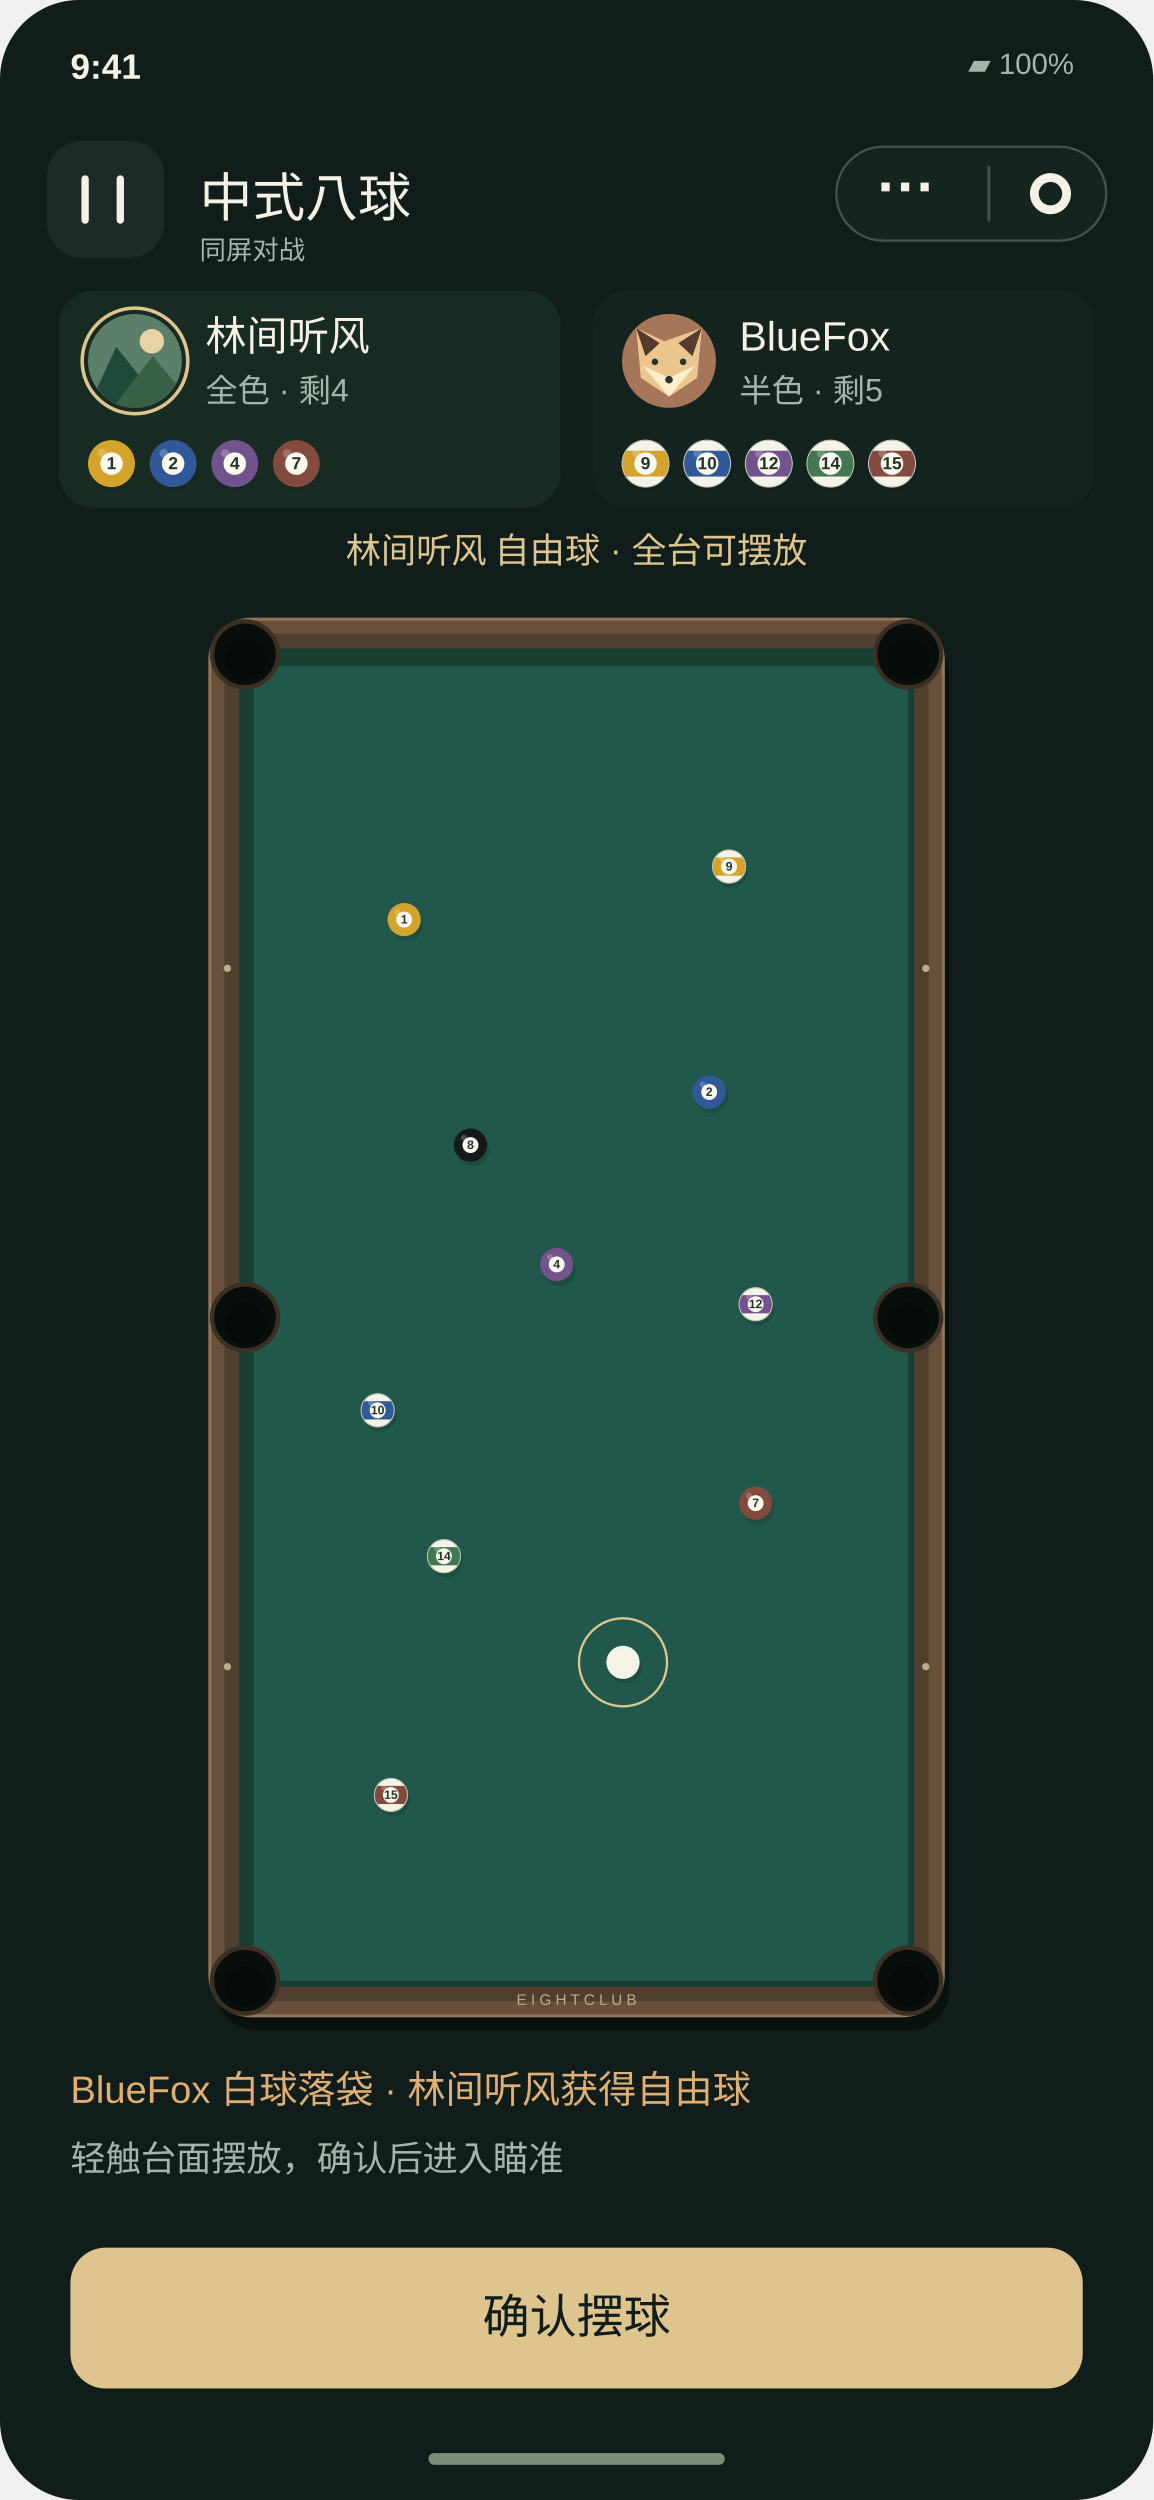
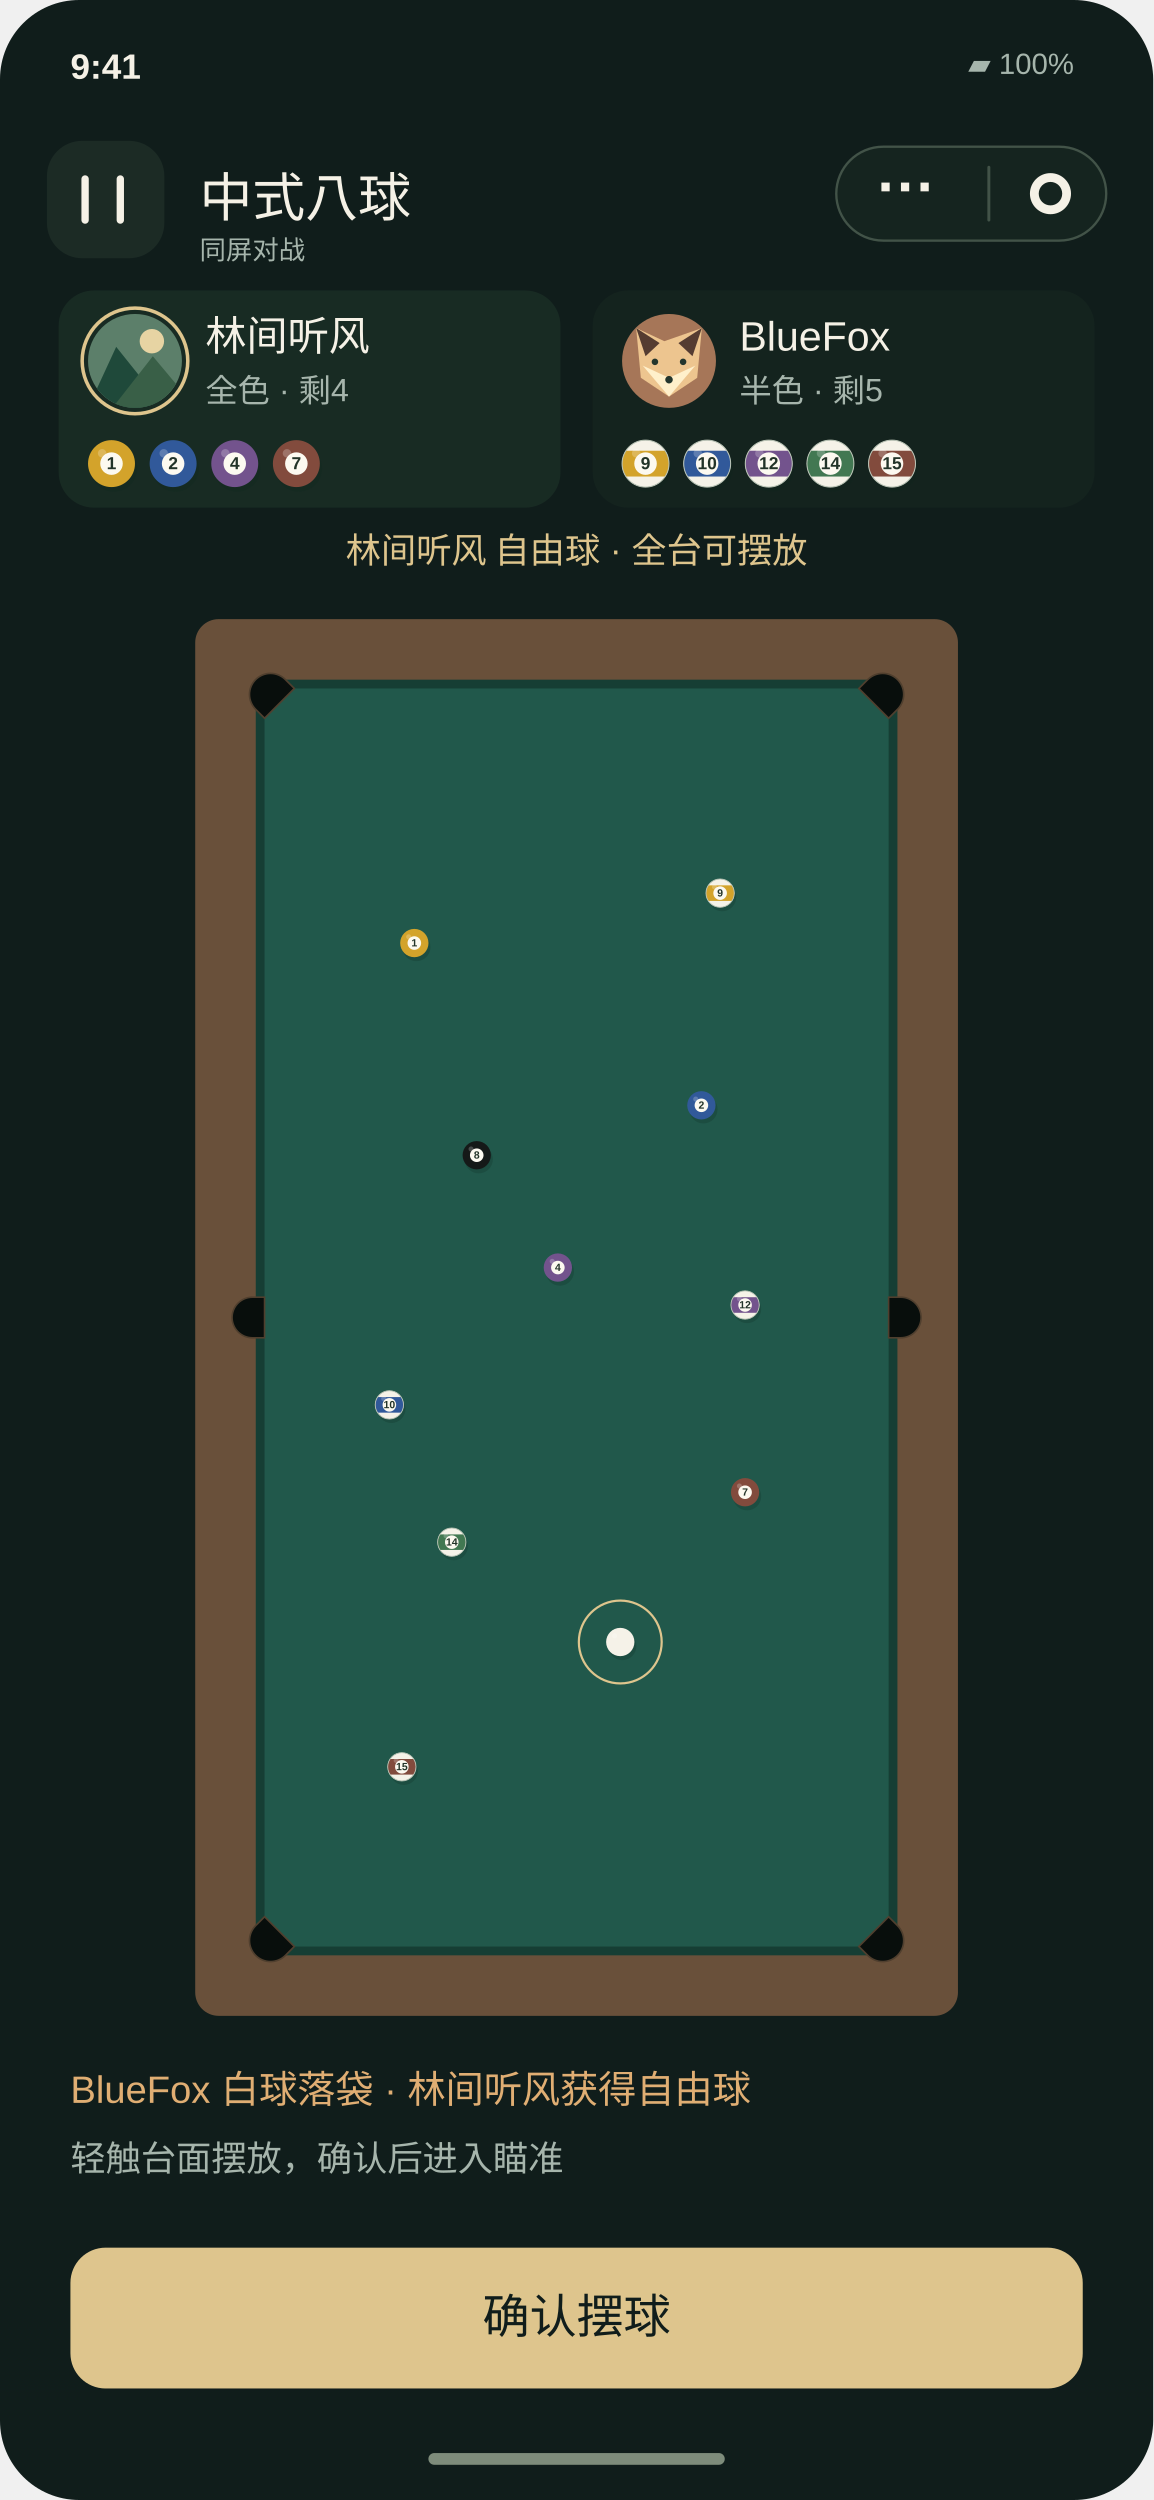
- <svg xmlns="http://www.w3.org/2000/svg" width="393" height="852" viewBox="0 0 393 852">
+ <svg xmlns="http://www.w3.org/2000/svg" width="393" height="852" viewBox="0 0 393 852" data-design-version="1.12" data-pocket-profile="not-finalized">
  <rect x="0" y="0" width="393" height="852" rx="27" fill="#101D1B" stroke="none" stroke-width="1" opacity="1" />
  <text x="24" y="26.84" text-anchor="start" font-family="Arial Unicode MS,PingFang SC,Arial,sans-serif" font-size="12" fill="#F5F1E6" font-weight="700">9:41</text>
  <text x="366" y="25.2" text-anchor="end" font-family="Arial Unicode MS,PingFang SC,Arial,sans-serif" font-size="10" fill="#A6B5AC" font-weight="400">▰  100%</text>
  <rect x="16" y="48" width="40" height="40" rx="12" fill="#1C2B25" stroke="none" stroke-width="1" opacity="1" />
  <line x1="29" y1="61" x2="29" y2="75" stroke="#F5F1E6" stroke-width="2.5" stroke-linecap="round" stroke-linejoin="round" />
  <line x1="41" y1="61" x2="41" y2="75" stroke="#F5F1E6" stroke-width="2.5" stroke-linecap="round" stroke-linejoin="round" />
  <text x="68" y="73.76" text-anchor="start" font-family="Arial Unicode MS,PingFang SC,Arial,sans-serif" font-size="18" fill="#F5F1E6" font-weight="400">中式八球</text>
  <text x="68" y="88.38" text-anchor="start" font-family="Arial Unicode MS,PingFang SC,Arial,sans-serif" font-size="9" fill="#A6B5AC" font-weight="400">同屏对战</text>
  <rect x="285" y="50" width="92" height="32" rx="16" fill="#15241F" stroke="#425348" stroke-width="0.8" opacity="1" />
  <text x="309" y="70.4" text-anchor="middle" font-family="Arial Unicode MS,PingFang SC,Arial,sans-serif" font-size="20" fill="#F5F1E6" font-weight="700">···</text>
  <line x1="337" y1="57" x2="337" y2="75" stroke="#425348" stroke-width="1" stroke-linecap="round" stroke-linejoin="round" />
  <circle cx="358" cy="66" r="7" fill="#F5F1E6" stroke="none" stroke-width="1" opacity="1" />
  <circle cx="358" cy="66" r="4" fill="#15241F" stroke="none" stroke-width="1" opacity="1" />
  <rect x="20" y="99" width="171" height="74" rx="12" fill="#182B23" stroke="none" stroke-width="1" opacity="1" />
  <circle cx="46.0" cy="123.0" r="16.0" fill="#5C7F6A" stroke="none" stroke-width="1" opacity="1" />
  <defs>
    <clipPath id="circleclip15">
      <circle cx="46.0" cy="123.0" r="16.0" />
    </clipPath>
  </defs>
  <g clip-path="url(#circleclip15)">
    <circle cx="51.76" cy="116.28" r="4.16" fill="#E7D4A3" stroke="none" stroke-width="1" opacity="1" />
    <polygon points="30,139 39.6,118.2 56.24,139" fill="#1F493A" />
    <polygon points="38.32,139 52.08,121.4 66.8,139" fill="#395F47" />
  </g>
  <circle cx="46.0" cy="123.0" r="18.0" fill="none" stroke="#DEC58D" stroke-width="1.2" />
  <text x="70" y="119.48" text-anchor="start" font-family="Arial Unicode MS,PingFang SC,Arial,sans-serif" font-size="14" fill="#F5F1E6" font-weight="400">林间听风</text>
  <text x="70" y="137.02" text-anchor="start" font-family="Arial Unicode MS,PingFang SC,Arial,sans-serif" font-size="11" fill="#A6B5AC" font-weight="400">全色 · 剩4</text>
  <circle cx="38.8" cy="159.6" r="8" fill="#09261B" stroke="none" stroke-width="1" opacity="0.22" />
  <circle cx="38" cy="158" r="8" fill="#D3A32B" stroke="none" stroke-width="1" opacity="1" />
  <circle cx="38" cy="158" r="3.84" fill="#FCF9F0" stroke="none" stroke-width="1" opacity="1" />
  <text x="38" y="159.894" text-anchor="middle" font-family="Arial Unicode MS,PingFang SC,Arial,sans-serif" font-size="5.92" fill="#223328" font-weight="700">1</text>
  <circle cx="34.8" cy="154.48" r="1.44" fill="#FFFFFF" stroke="none" stroke-width="1" opacity="0.22" />
  <circle cx="59.8" cy="159.6" r="8" fill="#09261B" stroke="none" stroke-width="1" opacity="0.22" />
  <circle cx="59" cy="158" r="8" fill="#31599A" stroke="none" stroke-width="1" opacity="1" />
  <circle cx="59" cy="158" r="3.84" fill="#FCF9F0" stroke="none" stroke-width="1" opacity="1" />
  <text x="59" y="159.894" text-anchor="middle" font-family="Arial Unicode MS,PingFang SC,Arial,sans-serif" font-size="5.92" fill="#223328" font-weight="700">2</text>
  <circle cx="55.8" cy="154.48" r="1.44" fill="#FFFFFF" stroke="none" stroke-width="1" opacity="0.22" />
  <circle cx="80.8" cy="159.6" r="8" fill="#09261B" stroke="none" stroke-width="1" opacity="0.22" />
  <circle cx="80" cy="158" r="8" fill="#73538D" stroke="none" stroke-width="1" opacity="1" />
  <circle cx="80" cy="158" r="3.84" fill="#FCF9F0" stroke="none" stroke-width="1" opacity="1" />
  <text x="80" y="159.894" text-anchor="middle" font-family="Arial Unicode MS,PingFang SC,Arial,sans-serif" font-size="5.92" fill="#223328" font-weight="700">4</text>
  <circle cx="76.8" cy="154.48" r="1.44" fill="#FFFFFF" stroke="none" stroke-width="1" opacity="0.22" />
  <circle cx="101.8" cy="159.6" r="8" fill="#09261B" stroke="none" stroke-width="1" opacity="0.22" />
  <circle cx="101" cy="158" r="8" fill="#824B3D" stroke="none" stroke-width="1" opacity="1" />
  <circle cx="101" cy="158" r="3.84" fill="#FCF9F0" stroke="none" stroke-width="1" opacity="1" />
  <text x="101" y="159.894" text-anchor="middle" font-family="Arial Unicode MS,PingFang SC,Arial,sans-serif" font-size="5.92" fill="#223328" font-weight="700">7</text>
  <circle cx="97.8" cy="154.48" r="1.44" fill="#FFFFFF" stroke="none" stroke-width="1" opacity="0.22" />
  <rect x="202" y="99" width="171" height="74" rx="12" fill="#14231E" stroke="none" stroke-width="1" opacity="1" />
  <circle cx="228.0" cy="123.0" r="16.0" fill="#A67658" stroke="none" stroke-width="1" opacity="1" />
  <defs>
    <clipPath id="circleclip45">
      <circle cx="228.0" cy="123.0" r="16.0" />
    </clipPath>
  </defs>
  <g clip-path="url(#circleclip45)">
    <polygon points="216.8,111.8 226.4,116.28 239.2,111.8 237.6,128.76 228.0,135.16 218.4,128.76" fill="#EDC58F" />
    <polygon points="216.8,111.8 224.8,116.92 220.0,121.4" fill="#553C31" />
    <polygon points="239.2,111.8 231.2,116.92 236.0,121.4" fill="#553C31" />
    <polygon points="219.04,124.6 228.0,128.76 236.96,124.6 228.0,135.16" fill="#FFF0CB" />
    <circle cx="223.2" cy="123.32" r="1.12" fill="#24362D" stroke="none" stroke-width="1" opacity="1" />
    <circle cx="232.8" cy="123.32" r="1.12" fill="#24362D" stroke="none" stroke-width="1" opacity="1" />
    <circle cx="228.0" cy="129.4" r="1.28" fill="#24362D" stroke="none" stroke-width="1" opacity="1" />
  </g>
  <text x="252" y="119.48" text-anchor="start" font-family="Arial Unicode MS,PingFang SC,Arial,sans-serif" font-size="14" fill="#F5F1E6" font-weight="400">BlueFox</text>
  <text x="252" y="137.02" text-anchor="start" font-family="Arial Unicode MS,PingFang SC,Arial,sans-serif" font-size="11" fill="#A6B5AC" font-weight="400">半色 · 剩5</text>
  <circle cx="220.8" cy="159.6" r="8" fill="#09261B" stroke="none" stroke-width="1" opacity="0.22" />
  <circle cx="220" cy="158" r="8" fill="#F5F2E8" stroke="none" stroke-width="1" opacity="1" />
  <defs>
    <clipPath id="circleclip58">
      <circle cx="220" cy="158" r="8" />
    </clipPath>
  </defs>
  <g clip-path="url(#circleclip58)">
    <polygon points="211.6,153.6 228.4,153.6 228.4,162.4 211.6,162.4" fill="#D3A32B" />
  </g>
  <circle cx="220" cy="158" r="8" fill="none" stroke="#B9C3B5" stroke-width="0.35" />
  <circle cx="220" cy="158" r="3.84" fill="#FCF9F0" stroke="none" stroke-width="1" opacity="1" />
  <text x="220" y="159.894" text-anchor="middle" font-family="Arial Unicode MS,PingFang SC,Arial,sans-serif" font-size="5.92" fill="#223328" font-weight="700">9</text>
  <circle cx="216.8" cy="154.48" r="1.44" fill="#FFFFFF" stroke="none" stroke-width="1" opacity="0.22" />
  <circle cx="241.8" cy="159.6" r="8" fill="#09261B" stroke="none" stroke-width="1" opacity="0.22" />
  <circle cx="241" cy="158" r="8" fill="#F5F2E8" stroke="none" stroke-width="1" opacity="1" />
  <defs>
    <clipPath id="circleclip67">
      <circle cx="241" cy="158" r="8" />
    </clipPath>
  </defs>
  <g clip-path="url(#circleclip67)">
    <polygon points="232.6,153.6 249.4,153.6 249.4,162.4 232.6,162.4" fill="#31599A" />
  </g>
  <circle cx="241" cy="158" r="8" fill="none" stroke="#B9C3B5" stroke-width="0.35" />
  <circle cx="241" cy="158" r="3.84" fill="#FCF9F0" stroke="none" stroke-width="1" opacity="1" />
  <text x="241" y="159.894" text-anchor="middle" font-family="Arial Unicode MS,PingFang SC,Arial,sans-serif" font-size="5.92" fill="#223328" font-weight="700">10</text>
  <circle cx="237.8" cy="154.48" r="1.44" fill="#FFFFFF" stroke="none" stroke-width="1" opacity="0.22" />
  <circle cx="262.8" cy="159.6" r="8" fill="#09261B" stroke="none" stroke-width="1" opacity="0.22" />
  <circle cx="262" cy="158" r="8" fill="#F5F2E8" stroke="none" stroke-width="1" opacity="1" />
  <defs>
    <clipPath id="circleclip76">
      <circle cx="262" cy="158" r="8" />
    </clipPath>
  </defs>
  <g clip-path="url(#circleclip76)">
    <polygon points="253.6,153.6 270.4,153.6 270.4,162.4 253.6,162.4" fill="#73538D" />
  </g>
  <circle cx="262" cy="158" r="8" fill="none" stroke="#B9C3B5" stroke-width="0.35" />
  <circle cx="262" cy="158" r="3.84" fill="#FCF9F0" stroke="none" stroke-width="1" opacity="1" />
  <text x="262" y="159.894" text-anchor="middle" font-family="Arial Unicode MS,PingFang SC,Arial,sans-serif" font-size="5.92" fill="#223328" font-weight="700">12</text>
  <circle cx="258.8" cy="154.48" r="1.44" fill="#FFFFFF" stroke="none" stroke-width="1" opacity="0.22" />
  <circle cx="283.8" cy="159.6" r="8" fill="#09261B" stroke="none" stroke-width="1" opacity="0.22" />
  <circle cx="283" cy="158" r="8" fill="#F5F2E8" stroke="none" stroke-width="1" opacity="1" />
  <defs>
    <clipPath id="circleclip85">
      <circle cx="283" cy="158" r="8" />
    </clipPath>
  </defs>
  <g clip-path="url(#circleclip85)">
    <polygon points="274.6,153.6 291.4,153.6 291.4,162.4 274.6,162.4" fill="#427852" />
  </g>
  <circle cx="283" cy="158" r="8" fill="none" stroke="#B9C3B5" stroke-width="0.35" />
  <circle cx="283" cy="158" r="3.84" fill="#FCF9F0" stroke="none" stroke-width="1" opacity="1" />
  <text x="283" y="159.894" text-anchor="middle" font-family="Arial Unicode MS,PingFang SC,Arial,sans-serif" font-size="5.92" fill="#223328" font-weight="700">14</text>
  <circle cx="279.8" cy="154.48" r="1.44" fill="#FFFFFF" stroke="none" stroke-width="1" opacity="0.22" />
  <circle cx="304.8" cy="159.6" r="8" fill="#09261B" stroke="none" stroke-width="1" opacity="0.22" />
  <circle cx="304" cy="158" r="8" fill="#F5F2E8" stroke="none" stroke-width="1" opacity="1" />
  <defs>
    <clipPath id="circleclip94">
      <circle cx="304" cy="158" r="8" />
    </clipPath>
  </defs>
  <g clip-path="url(#circleclip94)">
    <polygon points="295.6,153.6 312.4,153.6 312.4,162.4 295.6,162.4" fill="#824B3D" />
  </g>
  <circle cx="304" cy="158" r="8" fill="none" stroke="#B9C3B5" stroke-width="0.35" />
  <circle cx="304" cy="158" r="3.84" fill="#FCF9F0" stroke="none" stroke-width="1" opacity="1" />
  <text x="304" y="159.894" text-anchor="middle" font-family="Arial Unicode MS,PingFang SC,Arial,sans-serif" font-size="5.92" fill="#223328" font-weight="700">15</text>
  <circle cx="300.8" cy="154.48" r="1.44" fill="#FFFFFF" stroke="none" stroke-width="1" opacity="0.22" />
  <text x="196.5" y="191.84" text-anchor="middle" font-family="Arial Unicode MS,PingFang SC,Arial,sans-serif" font-size="12" fill="#DEC58D" font-weight="400">林间听风 自由球 · 全台可摆放</text>
-   <rect x="73.5" y="216" width="250" height="476" rx="14" fill="#07110D" stroke="none" stroke-width="1" opacity="1" />
-   <rect x="71.5" y="211" width="250" height="476" rx="14" fill="#69503A" stroke="#927657" stroke-width="1" opacity="1" />
-   <rect x="76.5" y="216" width="240" height="466" rx="10" fill="#503F2E" stroke="none" stroke-width="1" opacity="1" />
-   <rect x="81.5" y="221" width="230" height="456" rx="6" fill="#163E34" stroke="none" stroke-width="1" opacity="1" />
-   <rect x="83.5" y="223" width="226" height="452" rx="0" fill="#21584B" stroke="none" stroke-width="1" opacity="1" />
-   <rect x="83.5" y="223" width="226" height="4" rx="0" fill="#193F32" stroke="none" stroke-width="1" opacity="1" />
-   <rect x="83.5" y="223" width="3" height="452" rx="0" fill="#193F32" stroke="none" stroke-width="1" opacity="1" />
-   <circle cx="77.5" cy="330" r="1.25" fill="#BAAC8C" stroke="none" stroke-width="1" opacity="1" />
-   <circle cx="77.5" cy="568" r="1.25" fill="#BAAC8C" stroke="none" stroke-width="1" opacity="1" />
-   <circle cx="315.5" cy="330" r="1.25" fill="#BAAC8C" stroke="none" stroke-width="1" opacity="1" />
-   <circle cx="315.5" cy="568" r="1.25" fill="#BAAC8C" stroke="none" stroke-width="1" opacity="1" />
-   <text x="196.5" y="683.264" text-anchor="middle" font-family="Arial Unicode MS,PingFang SC,Arial,sans-serif" font-size="5.2" fill="#C0AB86" font-weight="400">E I G H T   C L U B</text>
-   <circle cx="83.5" cy="223" r="12" fill="#3C3024" stroke="none" stroke-width="1" opacity="1" />
-   <circle cx="83.5" cy="223" r="10.5" fill="#080E0C" stroke="none" stroke-width="1" opacity="1" />
-   <circle cx="83.5" cy="225" r="7" fill="#050907" stroke="none" stroke-width="1" opacity="1" />
-   <circle cx="309.5" cy="223" r="12" fill="#3C3024" stroke="none" stroke-width="1" opacity="1" />
-   <circle cx="309.5" cy="223" r="10.5" fill="#080E0C" stroke="none" stroke-width="1" opacity="1" />
-   <circle cx="309.5" cy="225" r="7" fill="#050907" stroke="none" stroke-width="1" opacity="1" />
-   <circle cx="83.5" cy="449.0" r="12" fill="#3C3024" stroke="none" stroke-width="1" opacity="1" />
-   <circle cx="83.5" cy="449.0" r="10.5" fill="#080E0C" stroke="none" stroke-width="1" opacity="1" />
-   <circle cx="83.5" cy="451.0" r="7" fill="#050907" stroke="none" stroke-width="1" opacity="1" />
-   <circle cx="309.5" cy="449.0" r="12" fill="#3C3024" stroke="none" stroke-width="1" opacity="1" />
-   <circle cx="309.5" cy="449.0" r="10.5" fill="#080E0C" stroke="none" stroke-width="1" opacity="1" />
-   <circle cx="309.5" cy="451.0" r="7" fill="#050907" stroke="none" stroke-width="1" opacity="1" />
-   <circle cx="83.5" cy="675" r="12" fill="#3C3024" stroke="none" stroke-width="1" opacity="1" />
-   <circle cx="83.5" cy="675" r="10.5" fill="#080E0C" stroke="none" stroke-width="1" opacity="1" />
-   <circle cx="83.5" cy="677" r="7" fill="#050907" stroke="none" stroke-width="1" opacity="1" />
-   <circle cx="309.5" cy="675" r="12" fill="#3C3024" stroke="none" stroke-width="1" opacity="1" />
-   <circle cx="309.5" cy="675" r="10.5" fill="#080E0C" stroke="none" stroke-width="1" opacity="1" />
-   <circle cx="309.5" cy="677" r="7" fill="#050907" stroke="none" stroke-width="1" opacity="1" />
-   <circle cx="138.54" cy="315.0" r="5.65" fill="#09261B" stroke="none" stroke-width="1" opacity="0.22" />
-   <circle cx="137.74" cy="313.4" r="5.65" fill="#D3A32B" stroke="none" stroke-width="1" opacity="1" />
-   <circle cx="137.74" cy="313.4" r="2.712" fill="#FCF9F0" stroke="none" stroke-width="1" opacity="1" />
-   <text x="137.74" y="314.738" text-anchor="middle" font-family="Arial Unicode MS,PingFang SC,Arial,sans-serif" font-size="4.181" fill="#223328" font-weight="700">1</text>
-   <circle cx="135.48" cy="310.914" r="1.017" fill="#FFFFFF" stroke="none" stroke-width="1" opacity="0.22" />
-   <circle cx="242.5" cy="373.76" r="5.65" fill="#09261B" stroke="none" stroke-width="1" opacity="0.22" />
-   <circle cx="241.7" cy="372.16" r="5.65" fill="#31599A" stroke="none" stroke-width="1" opacity="1" />
-   <circle cx="241.7" cy="372.16" r="2.712" fill="#FCF9F0" stroke="none" stroke-width="1" opacity="1" />
-   <text x="241.7" y="373.498" text-anchor="middle" font-family="Arial Unicode MS,PingFang SC,Arial,sans-serif" font-size="4.181" fill="#223328" font-weight="700">2</text>
-   <circle cx="239.44" cy="369.674" r="1.017" fill="#FFFFFF" stroke="none" stroke-width="1" opacity="0.22" />
-   <circle cx="190.52" cy="432.52" r="5.65" fill="#09261B" stroke="none" stroke-width="1" opacity="0.22" />
-   <circle cx="189.72" cy="430.92" r="5.65" fill="#73538D" stroke="none" stroke-width="1" opacity="1" />
-   <circle cx="189.72" cy="430.92" r="2.712" fill="#FCF9F0" stroke="none" stroke-width="1" opacity="1" />
-   <text x="189.72" y="432.258" text-anchor="middle" font-family="Arial Unicode MS,PingFang SC,Arial,sans-serif" font-size="4.181" fill="#223328" font-weight="700">4</text>
-   <circle cx="187.46" cy="428.434" r="1.017" fill="#FFFFFF" stroke="none" stroke-width="1" opacity="0.22" />
-   <circle cx="258.32" cy="513.88" r="5.65" fill="#09261B" stroke="none" stroke-width="1" opacity="0.22" />
-   <circle cx="257.52" cy="512.28" r="5.65" fill="#824B3D" stroke="none" stroke-width="1" opacity="1" />
-   <circle cx="257.52" cy="512.28" r="2.712" fill="#FCF9F0" stroke="none" stroke-width="1" opacity="1" />
-   <text x="257.52" y="513.618" text-anchor="middle" font-family="Arial Unicode MS,PingFang SC,Arial,sans-serif" font-size="4.181" fill="#223328" font-weight="700">7</text>
-   <circle cx="255.26" cy="509.794" r="1.017" fill="#FFFFFF" stroke="none" stroke-width="1" opacity="0.22" />
-   <circle cx="161.14" cy="391.84" r="5.65" fill="#09261B" stroke="none" stroke-width="1" opacity="0.22" />
-   <circle cx="160.34" cy="390.24" r="5.65" fill="#151918" stroke="none" stroke-width="1" opacity="1" />
-   <circle cx="160.34" cy="390.24" r="2.712" fill="#FCF9F0" stroke="none" stroke-width="1" opacity="1" />
-   <text x="160.34" y="391.578" text-anchor="middle" font-family="Arial Unicode MS,PingFang SC,Arial,sans-serif" font-size="4.181" fill="#223328" font-weight="700">8</text>
-   <circle cx="158.08" cy="387.754" r="1.017" fill="#FFFFFF" stroke="none" stroke-width="1" opacity="0.22" />
-   <circle cx="249.28" cy="296.92" r="5.65" fill="#09261B" stroke="none" stroke-width="1" opacity="0.22" />
-   <circle cx="248.48" cy="295.32" r="5.65" fill="#F5F2E8" stroke="none" stroke-width="1" opacity="1" />
-   <defs>
-     <clipPath id="circleclip159">
-       <circle cx="248.48" cy="295.32" r="5.65" />
-     </clipPath>
-   </defs>
-   <g clip-path="url(#circleclip159)">
-     <polygon points="242.547,292.212 254.412,292.212 254.412,298.428 242.547,298.428" fill="#D3A32B" />
-   </g>
-   <circle cx="248.48" cy="295.32" r="5.65" fill="none" stroke="#B9C3B5" stroke-width="0.35" />
-   <circle cx="248.48" cy="295.32" r="2.712" fill="#FCF9F0" stroke="none" stroke-width="1" opacity="1" />
-   <text x="248.48" y="296.658" text-anchor="middle" font-family="Arial Unicode MS,PingFang SC,Arial,sans-serif" font-size="4.181" fill="#223328" font-weight="700">9</text>
-   <circle cx="246.22" cy="292.834" r="1.017" fill="#FFFFFF" stroke="none" stroke-width="1" opacity="0.22" />
-   <circle cx="129.5" cy="482.24" r="5.65" fill="#09261B" stroke="none" stroke-width="1" opacity="0.22" />
-   <circle cx="128.7" cy="480.64" r="5.65" fill="#F5F2E8" stroke="none" stroke-width="1" opacity="1" />
-   <defs>
-     <clipPath id="circleclip168">
-       <circle cx="128.7" cy="480.64" r="5.65" />
-     </clipPath>
-   </defs>
-   <g clip-path="url(#circleclip168)">
-     <polygon points="122.767,477.532 134.632,477.532 134.632,483.748 122.767,483.748" fill="#31599A" />
-   </g>
-   <circle cx="128.7" cy="480.64" r="5.65" fill="none" stroke="#B9C3B5" stroke-width="0.35" />
-   <circle cx="128.7" cy="480.64" r="2.712" fill="#FCF9F0" stroke="none" stroke-width="1" opacity="1" />
-   <text x="128.7" y="481.978" text-anchor="middle" font-family="Arial Unicode MS,PingFang SC,Arial,sans-serif" font-size="4.181" fill="#223328" font-weight="700">10</text>
-   <circle cx="126.44" cy="478.154" r="1.017" fill="#FFFFFF" stroke="none" stroke-width="1" opacity="0.22" />
-   <circle cx="258.32" cy="446.08" r="5.65" fill="#09261B" stroke="none" stroke-width="1" opacity="0.22" />
-   <circle cx="257.52" cy="444.48" r="5.65" fill="#F5F2E8" stroke="none" stroke-width="1" opacity="1" />
-   <defs>
-     <clipPath id="circleclip177">
-       <circle cx="257.52" cy="444.48" r="5.65" />
-     </clipPath>
-   </defs>
-   <g clip-path="url(#circleclip177)">
-     <polygon points="251.587,441.373 263.452,441.373 263.452,447.588 251.587,447.588" fill="#73538D" />
-   </g>
-   <circle cx="257.52" cy="444.48" r="5.65" fill="none" stroke="#B9C3B5" stroke-width="0.35" />
-   <circle cx="257.52" cy="444.48" r="2.712" fill="#FCF9F0" stroke="none" stroke-width="1" opacity="1" />
-   <text x="257.52" y="445.818" text-anchor="middle" font-family="Arial Unicode MS,PingFang SC,Arial,sans-serif" font-size="4.181" fill="#223328" font-weight="700">12</text>
-   <circle cx="255.26" cy="441.994" r="1.017" fill="#FFFFFF" stroke="none" stroke-width="1" opacity="0.22" />
-   <circle cx="152.1" cy="531.96" r="5.65" fill="#09261B" stroke="none" stroke-width="1" opacity="0.22" />
-   <circle cx="151.3" cy="530.36" r="5.65" fill="#F5F2E8" stroke="none" stroke-width="1" opacity="1" />
-   <defs>
-     <clipPath id="circleclip186">
-       <circle cx="151.3" cy="530.36" r="5.65" />
-     </clipPath>
-   </defs>
-   <g clip-path="url(#circleclip186)">
-     <polygon points="145.368,527.253 157.233,527.253 157.233,533.467 145.368,533.467" fill="#427852" />
-   </g>
-   <circle cx="151.3" cy="530.36" r="5.65" fill="none" stroke="#B9C3B5" stroke-width="0.35" />
-   <circle cx="151.3" cy="530.36" r="2.712" fill="#FCF9F0" stroke="none" stroke-width="1" opacity="1" />
-   <text x="151.3" y="531.698" text-anchor="middle" font-family="Arial Unicode MS,PingFang SC,Arial,sans-serif" font-size="4.181" fill="#223328" font-weight="700">14</text>
-   <circle cx="149.04" cy="527.874" r="1.017" fill="#FFFFFF" stroke="none" stroke-width="1" opacity="0.22" />
-   <circle cx="134.02" cy="613.32" r="5.65" fill="#09261B" stroke="none" stroke-width="1" opacity="0.22" />
-   <circle cx="133.22" cy="611.72" r="5.65" fill="#F5F2E8" stroke="none" stroke-width="1" opacity="1" />
-   <defs>
-     <clipPath id="circleclip195">
-       <circle cx="133.22" cy="611.72" r="5.65" />
-     </clipPath>
-   </defs>
-   <g clip-path="url(#circleclip195)">
-     <polygon points="127.287,608.613 139.153,608.613 139.153,614.827 127.287,614.827" fill="#824B3D" />
-   </g>
-   <circle cx="133.22" cy="611.72" r="5.65" fill="none" stroke="#B9C3B5" stroke-width="0.35" />
-   <circle cx="133.22" cy="611.72" r="2.712" fill="#FCF9F0" stroke="none" stroke-width="1" opacity="1" />
-   <text x="133.22" y="613.058" text-anchor="middle" font-family="Arial Unicode MS,PingFang SC,Arial,sans-serif" font-size="4.181" fill="#223328" font-weight="700">15</text>
-   <circle cx="130.96" cy="609.234" r="1.017" fill="#FFFFFF" stroke="none" stroke-width="1" opacity="0.22" />
-   <circle cx="212.32" cy="566.52" r="15" fill="#21584B" stroke="#DEC58D" stroke-width="0.8" opacity="1" />
-   <circle cx="213.12" cy="568.12" r="5.65" fill="#09261B" stroke="none" stroke-width="1" opacity="0.22" />
-   <circle cx="212.32" cy="566.52" r="5.65" fill="#F5F2E8" stroke="none" stroke-width="1" opacity="1" />
-   <circle cx="210.06" cy="564.034" r="1.017" fill="#FFFFFF" stroke="none" stroke-width="1" opacity="0.22" />
+   <g data-table-reference="JOY Q8 Pro" data-pocket-status="candidate-mouth-width-unverified-rear-profile">
+     <rect x="66.528" y="211.0" width="259.943" height="476.0" rx="8" fill="#69503A" />
+     <rect x="87.16" y="231.631" width="218.681" height="434.738" rx="3" fill="#163E34" />
+     <rect x="90.16" y="234.631" width="212.681" height="428.738" fill="#21584B" />
+     <path data-role="pocket-visual-prototype" d="M 100.305,234.631 L 97.261,231.588 L 96.74,231.115 L 96.174,230.695 L 95.57,230.334 L 94.934,230.033 L 94.271,229.795 L 93.588,229.624 L 92.892,229.521 L 92.189,229.486 L 91.485,229.521 L 90.789,229.624 L 90.106,229.795 L 89.443,230.033 L 88.807,230.334 L 88.203,230.695 L 87.638,231.115 L 87.116,231.588 L 86.643,232.109 L 86.224,232.675 L 85.862,233.279 L 85.561,233.915 L 85.324,234.578 L 85.153,235.261 L 85.049,235.957 L 85.015,236.66 L 85.049,237.363 L 85.153,238.06 L 85.324,238.743 L 85.561,239.406 L 85.862,240.042 L 86.224,240.646 L 86.643,241.211 L 87.116,241.733 L 90.16,244.776 Z" fill="#080E0C" stroke="#503F2E" stroke-width="0.574" />
+     <path data-role="pocket-visual-prototype" d="M 90.16,442.079 L 86.007,442.079 L 85.329,442.113 L 84.657,442.212 L 83.998,442.377 L 83.359,442.606 L 82.745,442.897 L 82.162,443.246 L 81.617,443.65 L 81.114,444.106 L 80.658,444.61 L 80.253,445.155 L 79.904,445.738 L 79.613,446.352 L 79.385,446.991 L 79.22,447.65 L 79.12,448.322 L 79.087,449 L 79.12,449.678 L 79.22,450.35 L 79.385,451.009 L 79.613,451.648 L 79.904,452.262 L 80.253,452.845 L 80.658,453.39 L 81.114,453.894 L 81.617,454.35 L 82.162,454.754 L 82.745,455.103 L 83.359,455.394 L 83.998,455.623 L 84.657,455.788 L 85.329,455.887 L 86.007,455.921 L 90.16,455.921 Z" fill="#080E0C" stroke="#503F2E" stroke-width="0.554" />
+     <path data-role="pocket-visual-prototype" d="M 90.16,653.224 L 87.116,656.267 L 86.643,656.789 L 86.224,657.354 L 85.862,657.958 L 85.561,658.594 L 85.324,659.257 L 85.153,659.94 L 85.049,660.637 L 85.015,661.34 L 85.049,662.043 L 85.153,662.739 L 85.324,663.422 L 85.561,664.085 L 85.862,664.721 L 86.224,665.325 L 86.643,665.891 L 87.116,666.412 L 87.638,666.885 L 88.203,667.305 L 88.807,667.666 L 89.443,667.967 L 90.106,668.205 L 90.789,668.376 L 91.485,668.479 L 92.189,668.514 L 92.892,668.479 L 93.588,668.376 L 94.271,668.205 L 94.934,667.967 L 95.57,667.666 L 96.174,667.305 L 96.74,666.885 L 97.261,666.412 L 100.305,663.369 Z" fill="#080E0C" stroke="#503F2E" stroke-width="0.574" />
+     <path data-role="pocket-visual-prototype" d="M 302.84,244.776 L 305.884,241.733 L 306.357,241.211 L 306.776,240.646 L 307.138,240.042 L 307.439,239.406 L 307.676,238.743 L 307.847,238.06 L 307.951,237.363 L 307.985,236.66 L 307.951,235.957 L 307.847,235.261 L 307.676,234.578 L 307.439,233.915 L 307.138,233.279 L 306.776,232.675 L 306.357,232.109 L 305.884,231.588 L 305.362,231.115 L 304.797,230.695 L 304.193,230.334 L 303.557,230.033 L 302.894,229.795 L 302.211,229.624 L 301.515,229.521 L 300.811,229.486 L 300.108,229.521 L 299.412,229.624 L 298.729,229.795 L 298.066,230.033 L 297.43,230.334 L 296.826,230.695 L 296.26,231.115 L 295.739,231.588 L 292.695,234.631 Z" fill="#080E0C" stroke="#503F2E" stroke-width="0.574" />
+     <path data-role="pocket-visual-prototype" d="M 302.84,455.921 L 306.993,455.921 L 307.671,455.887 L 308.343,455.788 L 309.002,455.623 L 309.641,455.394 L 310.255,455.103 L 310.838,454.754 L 311.383,454.35 L 311.886,453.894 L 312.342,453.39 L 312.747,452.845 L 313.096,452.262 L 313.387,451.648 L 313.615,451.009 L 313.78,450.35 L 313.88,449.678 L 313.913,449 L 313.88,448.322 L 313.78,447.65 L 313.615,446.991 L 313.387,446.352 L 313.096,445.738 L 312.747,445.155 L 312.342,444.61 L 311.886,444.106 L 311.383,443.65 L 310.838,443.246 L 310.255,442.897 L 309.641,442.606 L 309.002,442.377 L 308.343,442.212 L 307.671,442.113 L 306.993,442.079 L 302.84,442.079 Z" fill="#080E0C" stroke="#503F2E" stroke-width="0.554" />
+     <path data-role="pocket-visual-prototype" d="M 292.695,663.369 L 295.739,666.412 L 296.26,666.885 L 296.826,667.305 L 297.43,667.666 L 298.066,667.967 L 298.729,668.205 L 299.412,668.376 L 300.108,668.479 L 300.811,668.514 L 301.515,668.479 L 302.211,668.376 L 302.894,668.205 L 303.557,667.967 L 304.193,667.666 L 304.797,667.305 L 305.362,666.885 L 305.884,666.412 L 306.357,665.891 L 306.776,665.325 L 307.138,664.721 L 307.439,664.085 L 307.676,663.422 L 307.847,662.739 L 307.951,662.043 L 307.985,661.34 L 307.951,660.637 L 307.847,659.94 L 307.676,659.257 L 307.439,658.594 L 307.138,657.958 L 306.776,657.354 L 306.357,656.789 L 305.884,656.267 L 302.84,653.224 Z" fill="#080E0C" stroke="#503F2E" stroke-width="0.574" />
+   </g>
+   <g transform="translate(11.58059 26.4615) scale(0.9410657)" data-role="state-composition-not-metrology">
+     <g transform="translate(12.79014 29.10143) scale(0.9071429)" data-role="physical-ball-scale">
+       <circle cx="138.54" cy="315.0" r="5.65" fill="#09261B" stroke="none" stroke-width="1" opacity="0.22" />
+       <circle cx="137.74" cy="313.4" r="5.65" fill="#D3A32B" stroke="none" stroke-width="1" opacity="1" />
+       <circle cx="137.74" cy="313.4" r="2.712" fill="#FCF9F0" stroke="none" stroke-width="1" opacity="1" />
+       <text x="137.74" y="314.738" text-anchor="middle" font-family="Arial Unicode MS,PingFang SC,Arial,sans-serif" font-size="4.181" fill="#223328" font-weight="700">1</text>
+       <circle cx="135.48" cy="310.914" r="1.017" fill="#FFFFFF" stroke="none" stroke-width="1" opacity="0.22" />
+     </g>
+     <g transform="translate(22.44357 34.55771) scale(0.9071429)" data-role="physical-ball-scale">
+       <circle cx="242.5" cy="373.76" r="5.65" fill="#09261B" stroke="none" stroke-width="1" opacity="0.22" />
+       <circle cx="241.7" cy="372.16" r="5.65" fill="#31599A" stroke="none" stroke-width="1" opacity="1" />
+       <circle cx="241.7" cy="372.16" r="2.712" fill="#FCF9F0" stroke="none" stroke-width="1" opacity="1" />
+       <text x="241.7" y="373.498" text-anchor="middle" font-family="Arial Unicode MS,PingFang SC,Arial,sans-serif" font-size="4.181" fill="#223328" font-weight="700">2</text>
+       <circle cx="239.44" cy="369.674" r="1.017" fill="#FFFFFF" stroke="none" stroke-width="1" opacity="0.22" />
+     </g>
+     <g transform="translate(17.61686 40.014) scale(0.9071429)" data-role="physical-ball-scale">
+       <circle cx="190.52" cy="432.52" r="5.65" fill="#09261B" stroke="none" stroke-width="1" opacity="0.22" />
+       <circle cx="189.72" cy="430.92" r="5.65" fill="#73538D" stroke="none" stroke-width="1" opacity="1" />
+       <circle cx="189.72" cy="430.92" r="2.712" fill="#FCF9F0" stroke="none" stroke-width="1" opacity="1" />
+       <text x="189.72" y="432.258" text-anchor="middle" font-family="Arial Unicode MS,PingFang SC,Arial,sans-serif" font-size="4.181" fill="#223328" font-weight="700">4</text>
+       <circle cx="187.46" cy="428.434" r="1.017" fill="#FFFFFF" stroke="none" stroke-width="1" opacity="0.22" />
+     </g>
+     <g transform="translate(23.91257 47.56886) scale(0.9071429)" data-role="physical-ball-scale">
+       <circle cx="258.32" cy="513.88" r="5.65" fill="#09261B" stroke="none" stroke-width="1" opacity="0.22" />
+       <circle cx="257.52" cy="512.28" r="5.65" fill="#824B3D" stroke="none" stroke-width="1" opacity="1" />
+       <circle cx="257.52" cy="512.28" r="2.712" fill="#FCF9F0" stroke="none" stroke-width="1" opacity="1" />
+       <text x="257.52" y="513.618" text-anchor="middle" font-family="Arial Unicode MS,PingFang SC,Arial,sans-serif" font-size="4.181" fill="#223328" font-weight="700">7</text>
+       <circle cx="255.26" cy="509.794" r="1.017" fill="#FFFFFF" stroke="none" stroke-width="1" opacity="0.22" />
+     </g>
+     <g transform="translate(14.88871 36.23657) scale(0.9071429)" data-role="physical-ball-scale">
+       <circle cx="161.14" cy="391.84" r="5.65" fill="#09261B" stroke="none" stroke-width="1" opacity="0.22" />
+       <circle cx="160.34" cy="390.24" r="5.65" fill="#151918" stroke="none" stroke-width="1" opacity="1" />
+       <circle cx="160.34" cy="390.24" r="2.712" fill="#FCF9F0" stroke="none" stroke-width="1" opacity="1" />
+       <text x="160.34" y="391.578" text-anchor="middle" font-family="Arial Unicode MS,PingFang SC,Arial,sans-serif" font-size="4.181" fill="#223328" font-weight="700">8</text>
+       <circle cx="158.08" cy="387.754" r="1.017" fill="#FFFFFF" stroke="none" stroke-width="1" opacity="0.22" />
+     </g>
+     <g transform="translate(23.07314 27.42257) scale(0.9071429)" data-role="physical-ball-scale">
+       <circle cx="249.28" cy="296.92" r="5.65" fill="#09261B" stroke="none" stroke-width="1" opacity="0.22" />
+       <circle cx="248.48" cy="295.32" r="5.65" fill="#F5F2E8" stroke="none" stroke-width="1" opacity="1" />
+       <defs>
+         <clipPath id="circleclip159">
+           <circle cx="248.48" cy="295.32" r="5.65" />
+         </clipPath>
+       </defs>
+       <g clip-path="url(#circleclip159)">
+         <polygon points="242.547,292.212 254.412,292.212 254.412,298.428 242.547,298.428" fill="#D3A32B" />
+       </g>
+       <circle cx="248.48" cy="295.32" r="5.65" fill="none" stroke="#B9C3B5" stroke-width="0.35" />
+       <circle cx="248.48" cy="295.32" r="2.712" fill="#FCF9F0" stroke="none" stroke-width="1" opacity="1" />
+       <text x="248.48" y="296.658" text-anchor="middle" font-family="Arial Unicode MS,PingFang SC,Arial,sans-serif" font-size="4.181" fill="#223328" font-weight="700">9</text>
+       <circle cx="246.22" cy="292.834" r="1.017" fill="#FFFFFF" stroke="none" stroke-width="1" opacity="0.22" />
+     </g>
+     <g transform="translate(11.95071 44.63086) scale(0.9071429)" data-role="physical-ball-scale">
+       <circle cx="129.5" cy="482.24" r="5.65" fill="#09261B" stroke="none" stroke-width="1" opacity="0.22" />
+       <circle cx="128.7" cy="480.64" r="5.65" fill="#F5F2E8" stroke="none" stroke-width="1" opacity="1" />
+       <defs>
+         <clipPath id="circleclip168">
+           <circle cx="128.7" cy="480.64" r="5.65" />
+         </clipPath>
+       </defs>
+       <g clip-path="url(#circleclip168)">
+         <polygon points="122.767,477.532 134.632,477.532 134.632,483.748 122.767,483.748" fill="#31599A" />
+       </g>
+       <circle cx="128.7" cy="480.64" r="5.65" fill="none" stroke="#B9C3B5" stroke-width="0.35" />
+       <circle cx="128.7" cy="480.64" r="2.712" fill="#FCF9F0" stroke="none" stroke-width="1" opacity="1" />
+       <text x="128.7" y="481.978" text-anchor="middle" font-family="Arial Unicode MS,PingFang SC,Arial,sans-serif" font-size="4.181" fill="#223328" font-weight="700">10</text>
+       <circle cx="126.44" cy="478.154" r="1.017" fill="#FFFFFF" stroke="none" stroke-width="1" opacity="0.22" />
+     </g>
+     <g transform="translate(23.91257 41.27314) scale(0.9071429)" data-role="physical-ball-scale">
+       <circle cx="258.32" cy="446.08" r="5.65" fill="#09261B" stroke="none" stroke-width="1" opacity="0.22" />
+       <circle cx="257.52" cy="444.48" r="5.65" fill="#F5F2E8" stroke="none" stroke-width="1" opacity="1" />
+       <defs>
+         <clipPath id="circleclip177">
+           <circle cx="257.52" cy="444.48" r="5.65" />
+         </clipPath>
+       </defs>
+       <g clip-path="url(#circleclip177)">
+         <polygon points="251.587,441.373 263.452,441.373 263.452,447.588 251.587,447.588" fill="#73538D" />
+       </g>
+       <circle cx="257.52" cy="444.48" r="5.65" fill="none" stroke="#B9C3B5" stroke-width="0.35" />
+       <circle cx="257.52" cy="444.48" r="2.712" fill="#FCF9F0" stroke="none" stroke-width="1" opacity="1" />
+       <text x="257.52" y="445.818" text-anchor="middle" font-family="Arial Unicode MS,PingFang SC,Arial,sans-serif" font-size="4.181" fill="#223328" font-weight="700">12</text>
+       <circle cx="255.26" cy="441.994" r="1.017" fill="#FFFFFF" stroke="none" stroke-width="1" opacity="0.22" />
+     </g>
+     <g transform="translate(14.04929 49.24771) scale(0.9071429)" data-role="physical-ball-scale">
+       <circle cx="152.1" cy="531.96" r="5.65" fill="#09261B" stroke="none" stroke-width="1" opacity="0.22" />
+       <circle cx="151.3" cy="530.36" r="5.65" fill="#F5F2E8" stroke="none" stroke-width="1" opacity="1" />
+       <defs>
+         <clipPath id="circleclip186">
+           <circle cx="151.3" cy="530.36" r="5.65" />
+         </clipPath>
+       </defs>
+       <g clip-path="url(#circleclip186)">
+         <polygon points="145.368,527.253 157.233,527.253 157.233,533.467 145.368,533.467" fill="#427852" />
+       </g>
+       <circle cx="151.3" cy="530.36" r="5.65" fill="none" stroke="#B9C3B5" stroke-width="0.35" />
+       <circle cx="151.3" cy="530.36" r="2.712" fill="#FCF9F0" stroke="none" stroke-width="1" opacity="1" />
+       <text x="151.3" y="531.698" text-anchor="middle" font-family="Arial Unicode MS,PingFang SC,Arial,sans-serif" font-size="4.181" fill="#223328" font-weight="700">14</text>
+       <circle cx="149.04" cy="527.874" r="1.017" fill="#FFFFFF" stroke="none" stroke-width="1" opacity="0.22" />
+     </g>
+     <g transform="translate(12.37043 56.80257) scale(0.9071429)" data-role="physical-ball-scale">
+       <circle cx="134.02" cy="613.32" r="5.65" fill="#09261B" stroke="none" stroke-width="1" opacity="0.22" />
+       <circle cx="133.22" cy="611.72" r="5.65" fill="#F5F2E8" stroke="none" stroke-width="1" opacity="1" />
+       <defs>
+         <clipPath id="circleclip195">
+           <circle cx="133.22" cy="611.72" r="5.65" />
+         </clipPath>
+       </defs>
+       <g clip-path="url(#circleclip195)">
+         <polygon points="127.287,608.613 139.153,608.613 139.153,614.827 127.287,614.827" fill="#824B3D" />
+       </g>
+       <circle cx="133.22" cy="611.72" r="5.65" fill="none" stroke="#B9C3B5" stroke-width="0.35" />
+       <circle cx="133.22" cy="611.72" r="2.712" fill="#FCF9F0" stroke="none" stroke-width="1" opacity="1" />
+       <text x="133.22" y="613.058" text-anchor="middle" font-family="Arial Unicode MS,PingFang SC,Arial,sans-serif" font-size="4.181" fill="#223328" font-weight="700">15</text>
+       <circle cx="130.96" cy="609.234" r="1.017" fill="#FFFFFF" stroke="none" stroke-width="1" opacity="0.22" />
+     </g>
+     <circle cx="212.32" cy="566.52" r="15" fill="#21584B" stroke="#DEC58D" stroke-width="0.8" opacity="1" />
+     <g transform="translate(19.71543 52.60543) scale(0.9071429)" data-role="physical-ball-scale">
+       <circle cx="213.12" cy="568.12" r="5.65" fill="#09261B" stroke="none" stroke-width="1" opacity="0.22" />
+       <circle cx="212.32" cy="566.52" r="5.65" fill="#F5F2E8" stroke="none" stroke-width="1" opacity="1" />
+       <circle cx="210.06" cy="564.034" r="1.017" fill="#FFFFFF" stroke="none" stroke-width="1" opacity="0.22" />
+     </g>
+   </g>
  <text x="24" y="716.66" text-anchor="start" font-family="Arial Unicode MS,PingFang SC,Arial,sans-serif" font-size="13" fill="#E0AE73" font-weight="400">BlueFox 白球落袋 · 林间听风获得自由球</text>
  <text x="24" y="739.84" text-anchor="start" font-family="Arial Unicode MS,PingFang SC,Arial,sans-serif" font-size="12" fill="#A6B5AC" font-weight="400">轻触台面摆放，确认后进入瞄准</text>
  <rect x="24" y="766" width="345" height="48" rx="12" fill="#DEC58D" stroke="none" stroke-width="1" opacity="1" />
  <text x="196.5" y="795.12" text-anchor="middle" font-family="Arial Unicode MS,PingFang SC,Arial,sans-serif" font-size="16" fill="#101D1B" font-weight="400">确认摆球</text>
  <rect x="146" y="836" width="101" height="4" rx="2" fill="#7E8C7B" stroke="none" stroke-width="1" opacity="1" />
</svg>
